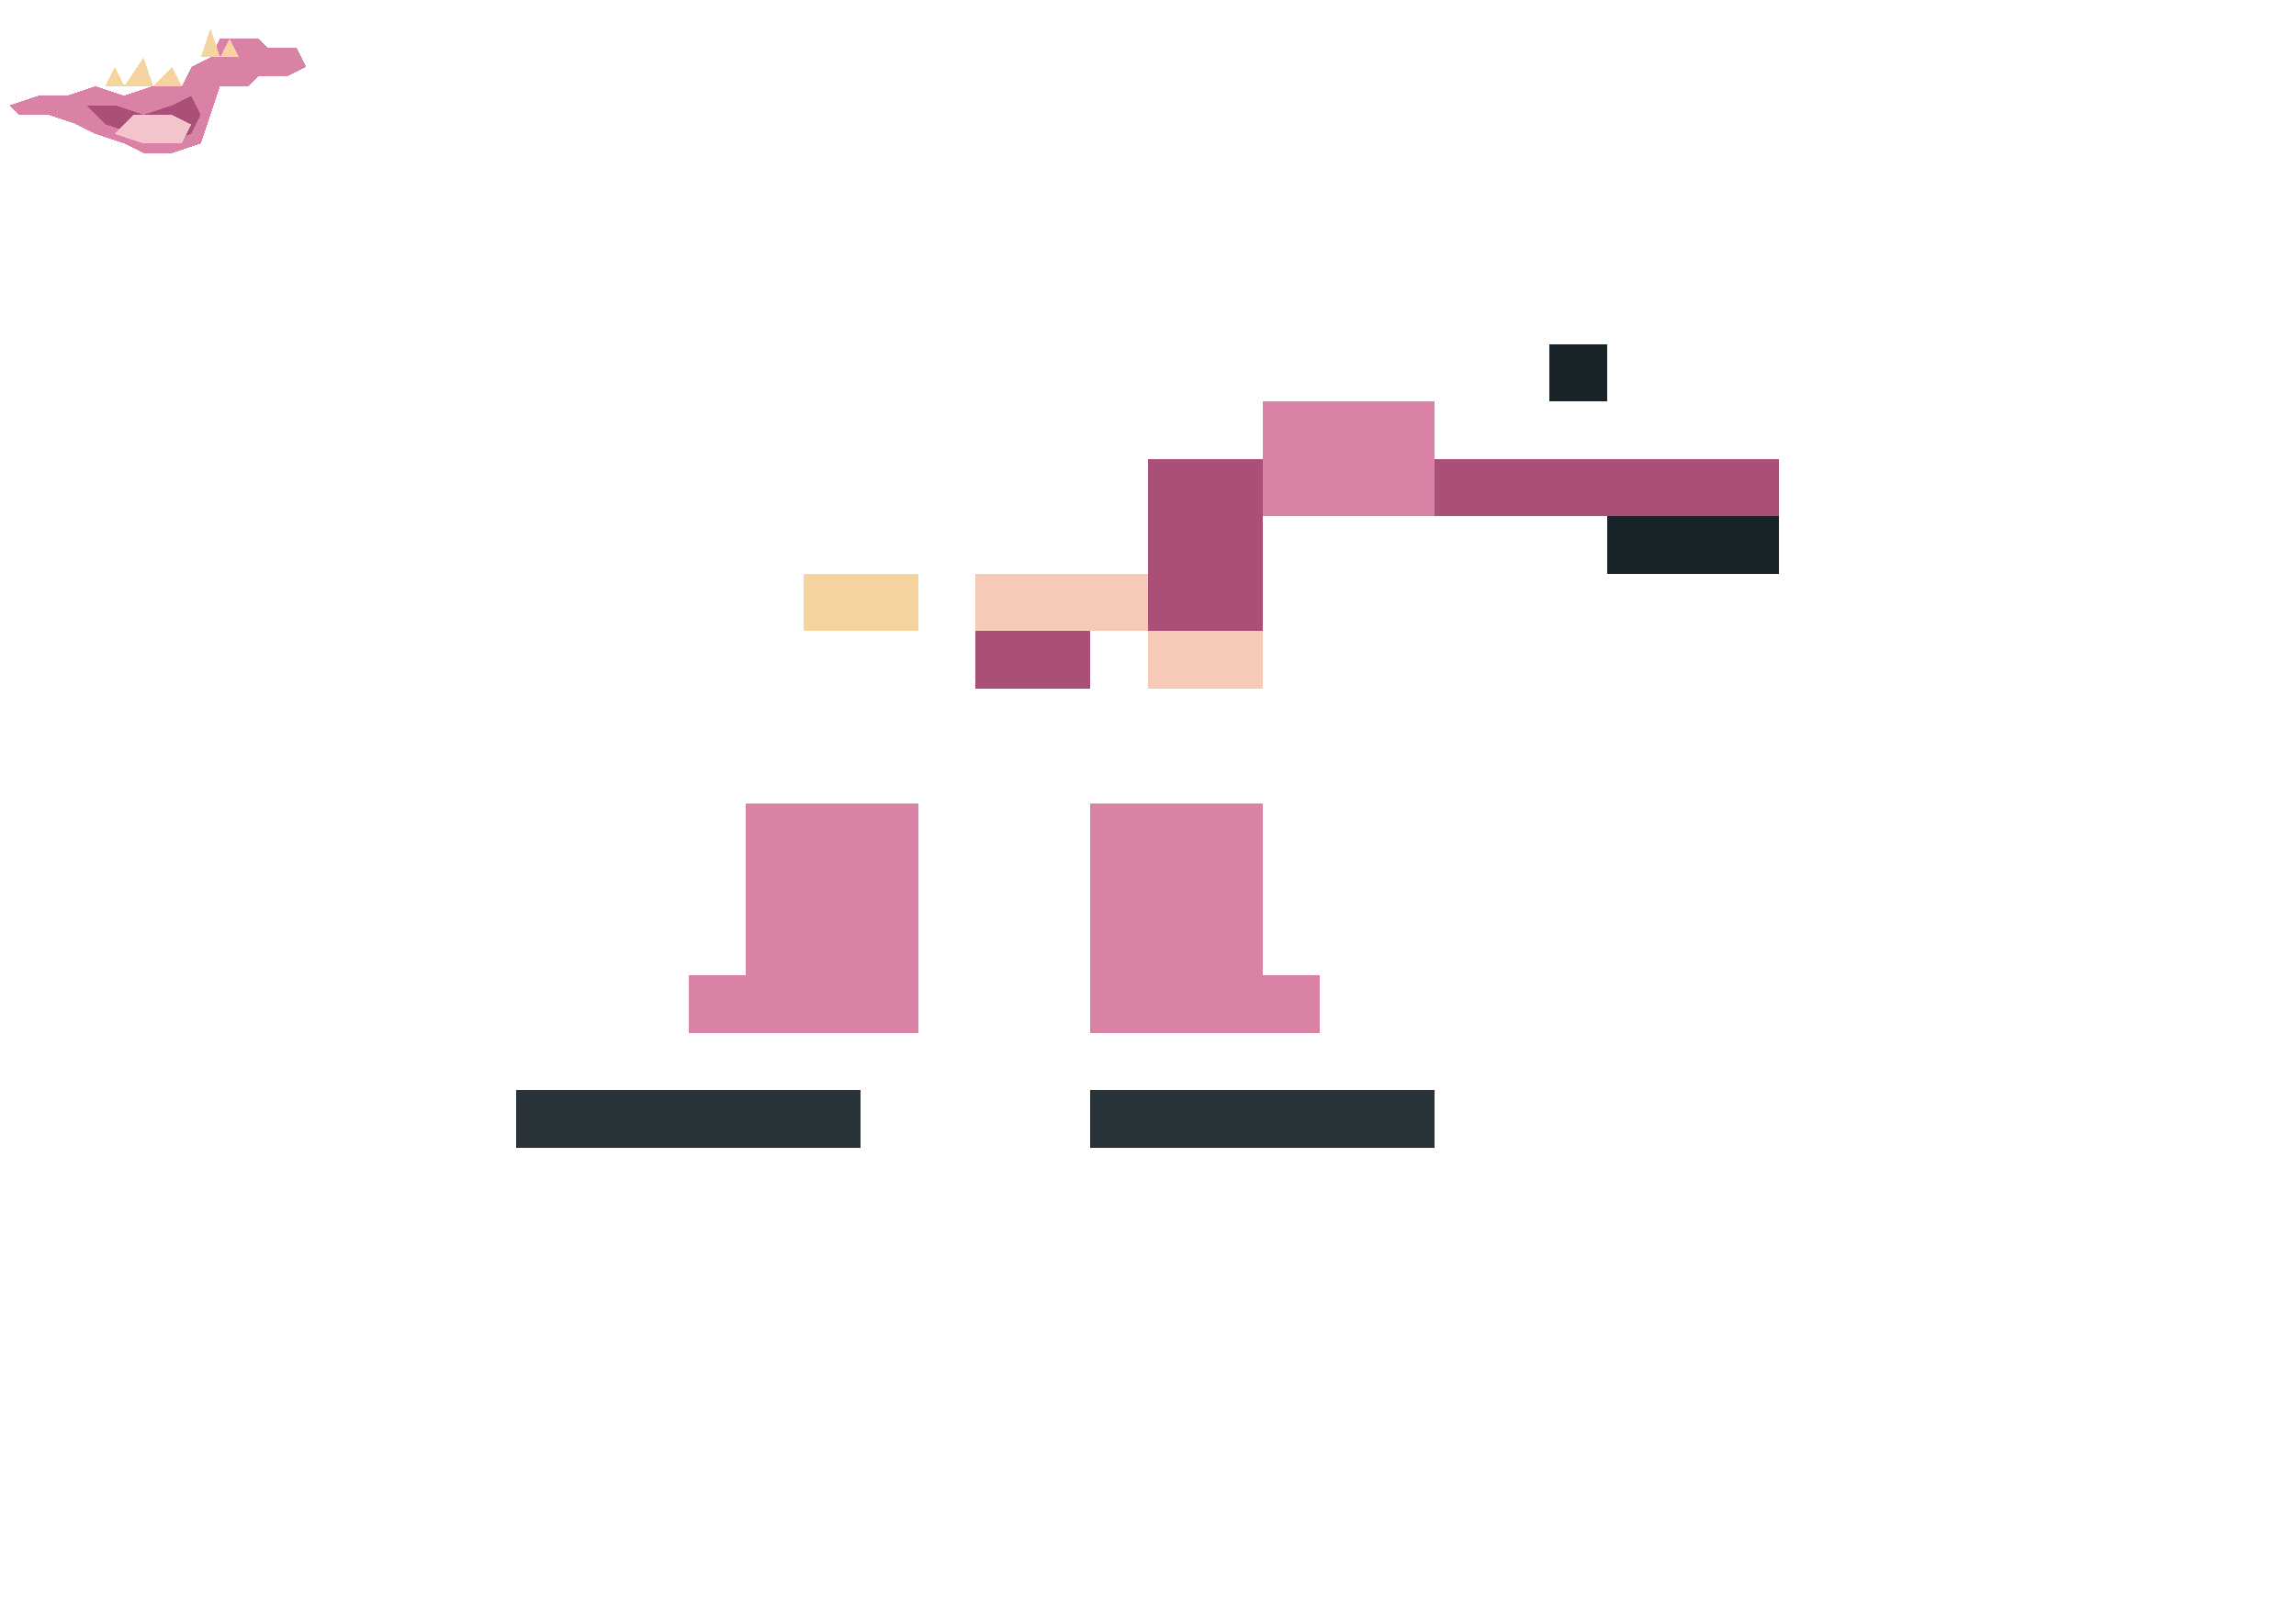
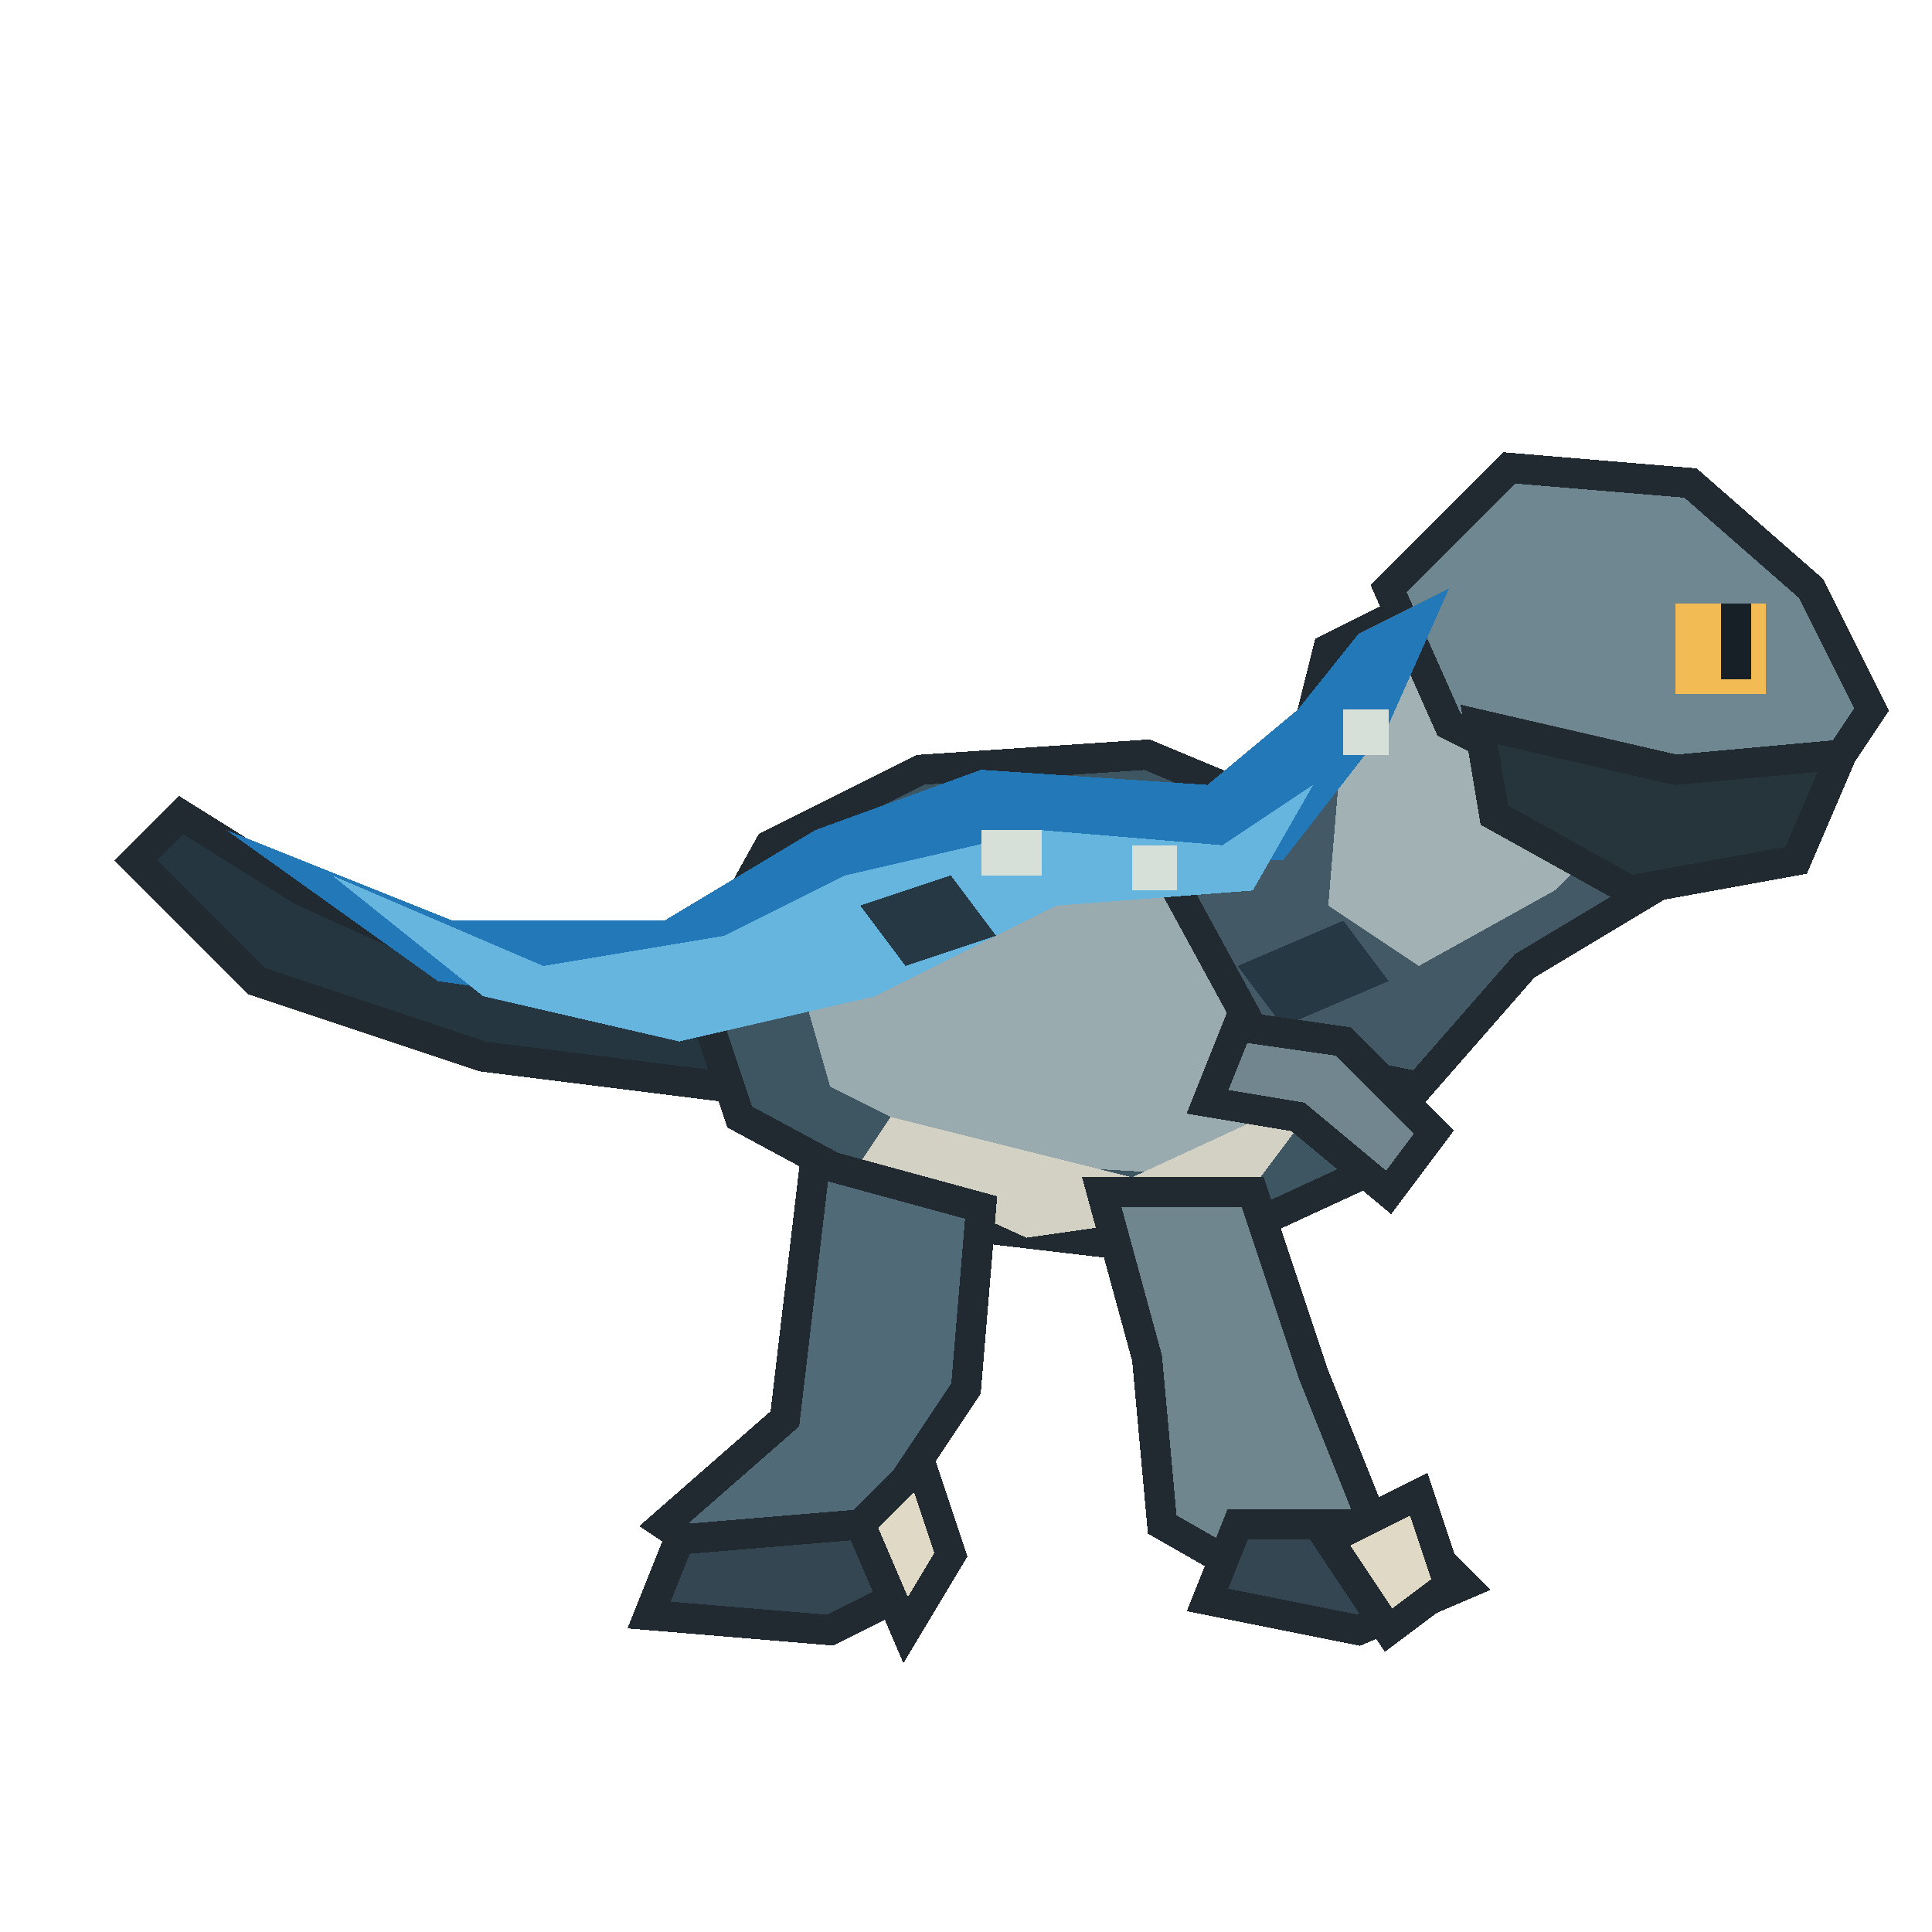
- <svg xmlns="http://www.w3.org/2000/svg" viewBox="0 0 240 168" shape-rendering="crispEdges">
-   <rect width="240" height="168" fill="none" />
-   <polygon points="7,10 10,9 13,10 16,9 19,9 20,7 22,6 23,4 27,4 28,5 31,5 32,7 30,8 27,8 26,9 23,9 22,12 21,15 18,16 15,16 13,15 10,14 8,13 5,12 2,12 1,11 4,10" fill="#d982a5" />
-   <polygon points="9,11 12,11 15,12 18,11 20,10 21,12 20,14 17,15 14,14 11,13" fill="#a94f78" />
-   <polygon points="14,12 18,12 20,13 19,15 15,15 12,14" fill="#f3c5ca" />
-   <rect x="120" y="48" width="12" height="24" fill="#a94f78" />
-   <rect x="132" y="42" width="18" height="12" fill="#d982a5" />
-   <rect x="150" y="48" width="18" height="6" fill="#a94f78" />
-   <polygon points="11,9 12,7 13,9 15,6 16,9 18,7 19,9" fill="#f6d4a0" />
-   <polygon points="21,6 22,3 23,6 24,4 25,6" fill="#f6d4a0" />
-   <rect x="162" y="48" width="24" height="6" fill="#a94f78" />
-   <rect x="168" y="54" width="18" height="6" fill="#18232a" />
-   <rect x="162" y="36" width="6" height="6" fill="#ffe36b" />
-   <rect x="162" y="36" width="6" height="6" fill="#18232a" />
-   <rect x="78" y="84" width="18" height="18" fill="#d982a5" />
-   <rect x="114" y="84" width="18" height="18" fill="#d982a5" />
-   <rect x="72" y="102" width="24" height="6" fill="#d982a5" />
-   <rect x="114" y="102" width="24" height="6" fill="#d982a5" />
-   <rect x="54" y="114" width="36" height="6" fill="#29343a" />
-   <rect x="114" y="114" width="36" height="6" fill="#29343a" />
-   <rect x="84" y="60" width="12" height="6" fill="#f6d4a0" />
-   <rect x="102" y="66" width="12" height="6" fill="#a94f78" />
-   <rect x="102" y="60" width="18" height="6" fill="#f6c9b9" />
-   <rect x="120" y="66" width="12" height="6" fill="#f6c9b9" />
+ <svg xmlns="http://www.w3.org/2000/svg" viewBox="0 0 128 128" shape-rendering="crispEdges" role="img" aria-label="Rosa" data-character="Rosa" data-species="Velociraptor" data-age="juvenile" data-lineage="Violeta" data-origin="original Frantic Search character" data-pose="idle">
+   <g stroke="#202a30" stroke-width="2" stroke-linejoin="miter">
+     <polygon points="56,65 43,67 31,64 20,59 12,54 9,57 17,65 32,70 48,72 60,70" fill="#263640" />
+     <polygon points="46,65 51,56 61,51 76,50 88,55 96,64 92,77 79,83 62,81 49,74" fill="#3e5662" />
+     <polygon points="53,65 61,56 78,55 89,61 91,70 82,78 65,77 55,72" fill="#9aabb0" stroke="none" />
+     <polygon points="59,74 75,78 88,72 82,80 68,82 57,77" fill="#d3d1c4" stroke="none" />
+     <polygon points="78,59 86,51 88,43 98,38 109,40 115,48 111,58 101,64 94,72 84,70" fill="#435a66" />
+     <polygon points="89,48 96,42 107,44 111,51 103,59 94,64 88,60" fill="#a2b2b4" stroke="none" />
+     <polygon points="92,39 100,31 112,32 120,39 124,47 120,53 108,54 96,48" fill="#6e8791" />
+     <polygon points="98,48 111,51 122,50 119,57 108,59 99,54" fill="#26343c" />
+     <polygon points="15,55 30,61 44,61 54,55 65,51 80,52 86,47 90,42 96,39 92,48 85,57 77,57 65,57 54,63 43,67 29,65" fill="#2379b8" stroke="none" />
+     <polygon points="22,58 36,64 48,62 56,58 69,55 81,56 87,52 83,59 70,60 58,66 45,69 32,66" fill="#65b5df" stroke="none" />
+     <polygon points="57,60 63,58 66,62 60,64" fill="#263843" stroke="none" />
+     <polygon points="82,64 89,61 92,65 85,68" fill="#263843" stroke="none" />
+     <polygon points="82,68 89,69 95,75 92,79 86,74 80,73" fill="#71868e" />
+     <rect x="111" y="40" width="6" height="6" fill="#f2bb54" stroke="none" />
+     <rect x="114" y="40" width="2" height="5" fill="#172027" stroke="none" />
+     <polygon points="54,77 65,80 64,92 58,101 50,105 44,101 52,94" fill="#506b77" />
+     <polygon points="73,79 83,79 87,91 91,101 84,105 77,101 76,90" fill="#70868f" />
+     <polygon points="45,102 57,101 61,105 55,108 43,107" fill="#344651" />
+     <polygon points="82,101 93,101 97,105 90,108 80,106" fill="#344651" />
+     <polygon points="57,101 61,97 63,103 60,108" fill="#e0d9c5" />
+     <polygon points="88,102 94,99 96,105 92,108" fill="#e0d9c5" />
+   </g>
+   <g fill="#d7e0d8">
+     <rect x="65" y="55" width="4" height="3" />
+     <rect x="75" y="56" width="3" height="3" />
+     <rect x="89" y="47" width="3" height="3" />
+   </g>
</svg>
